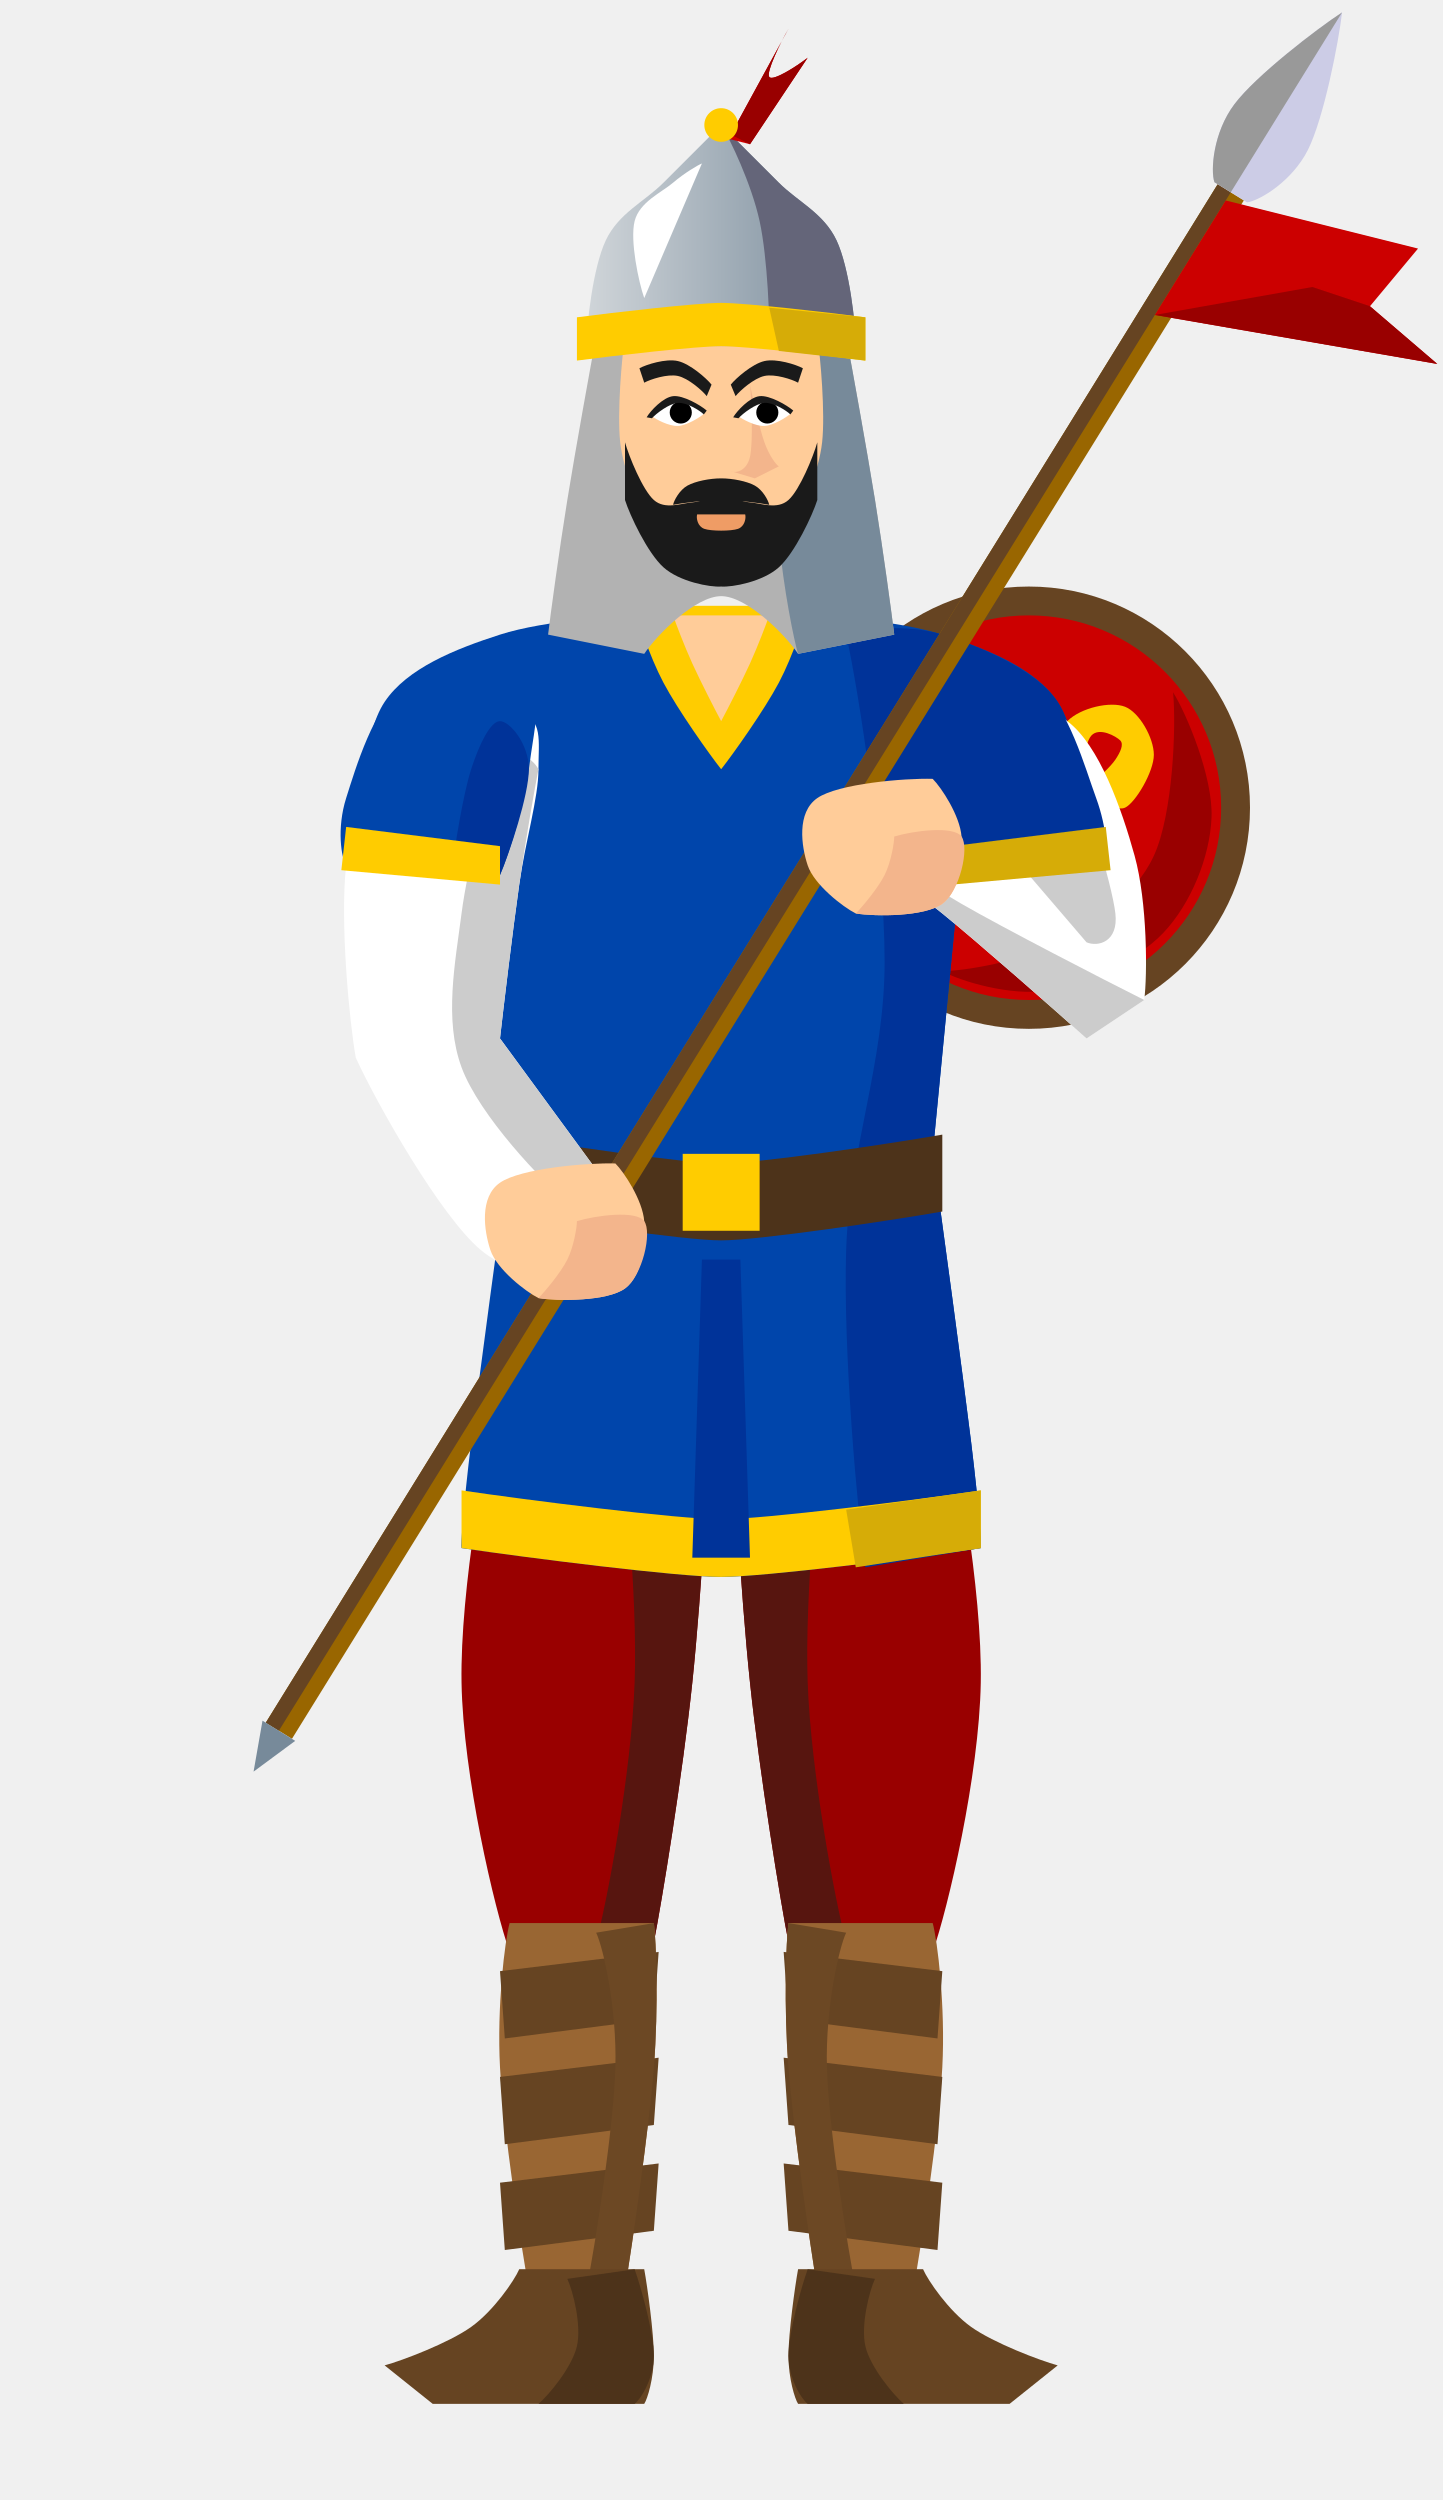
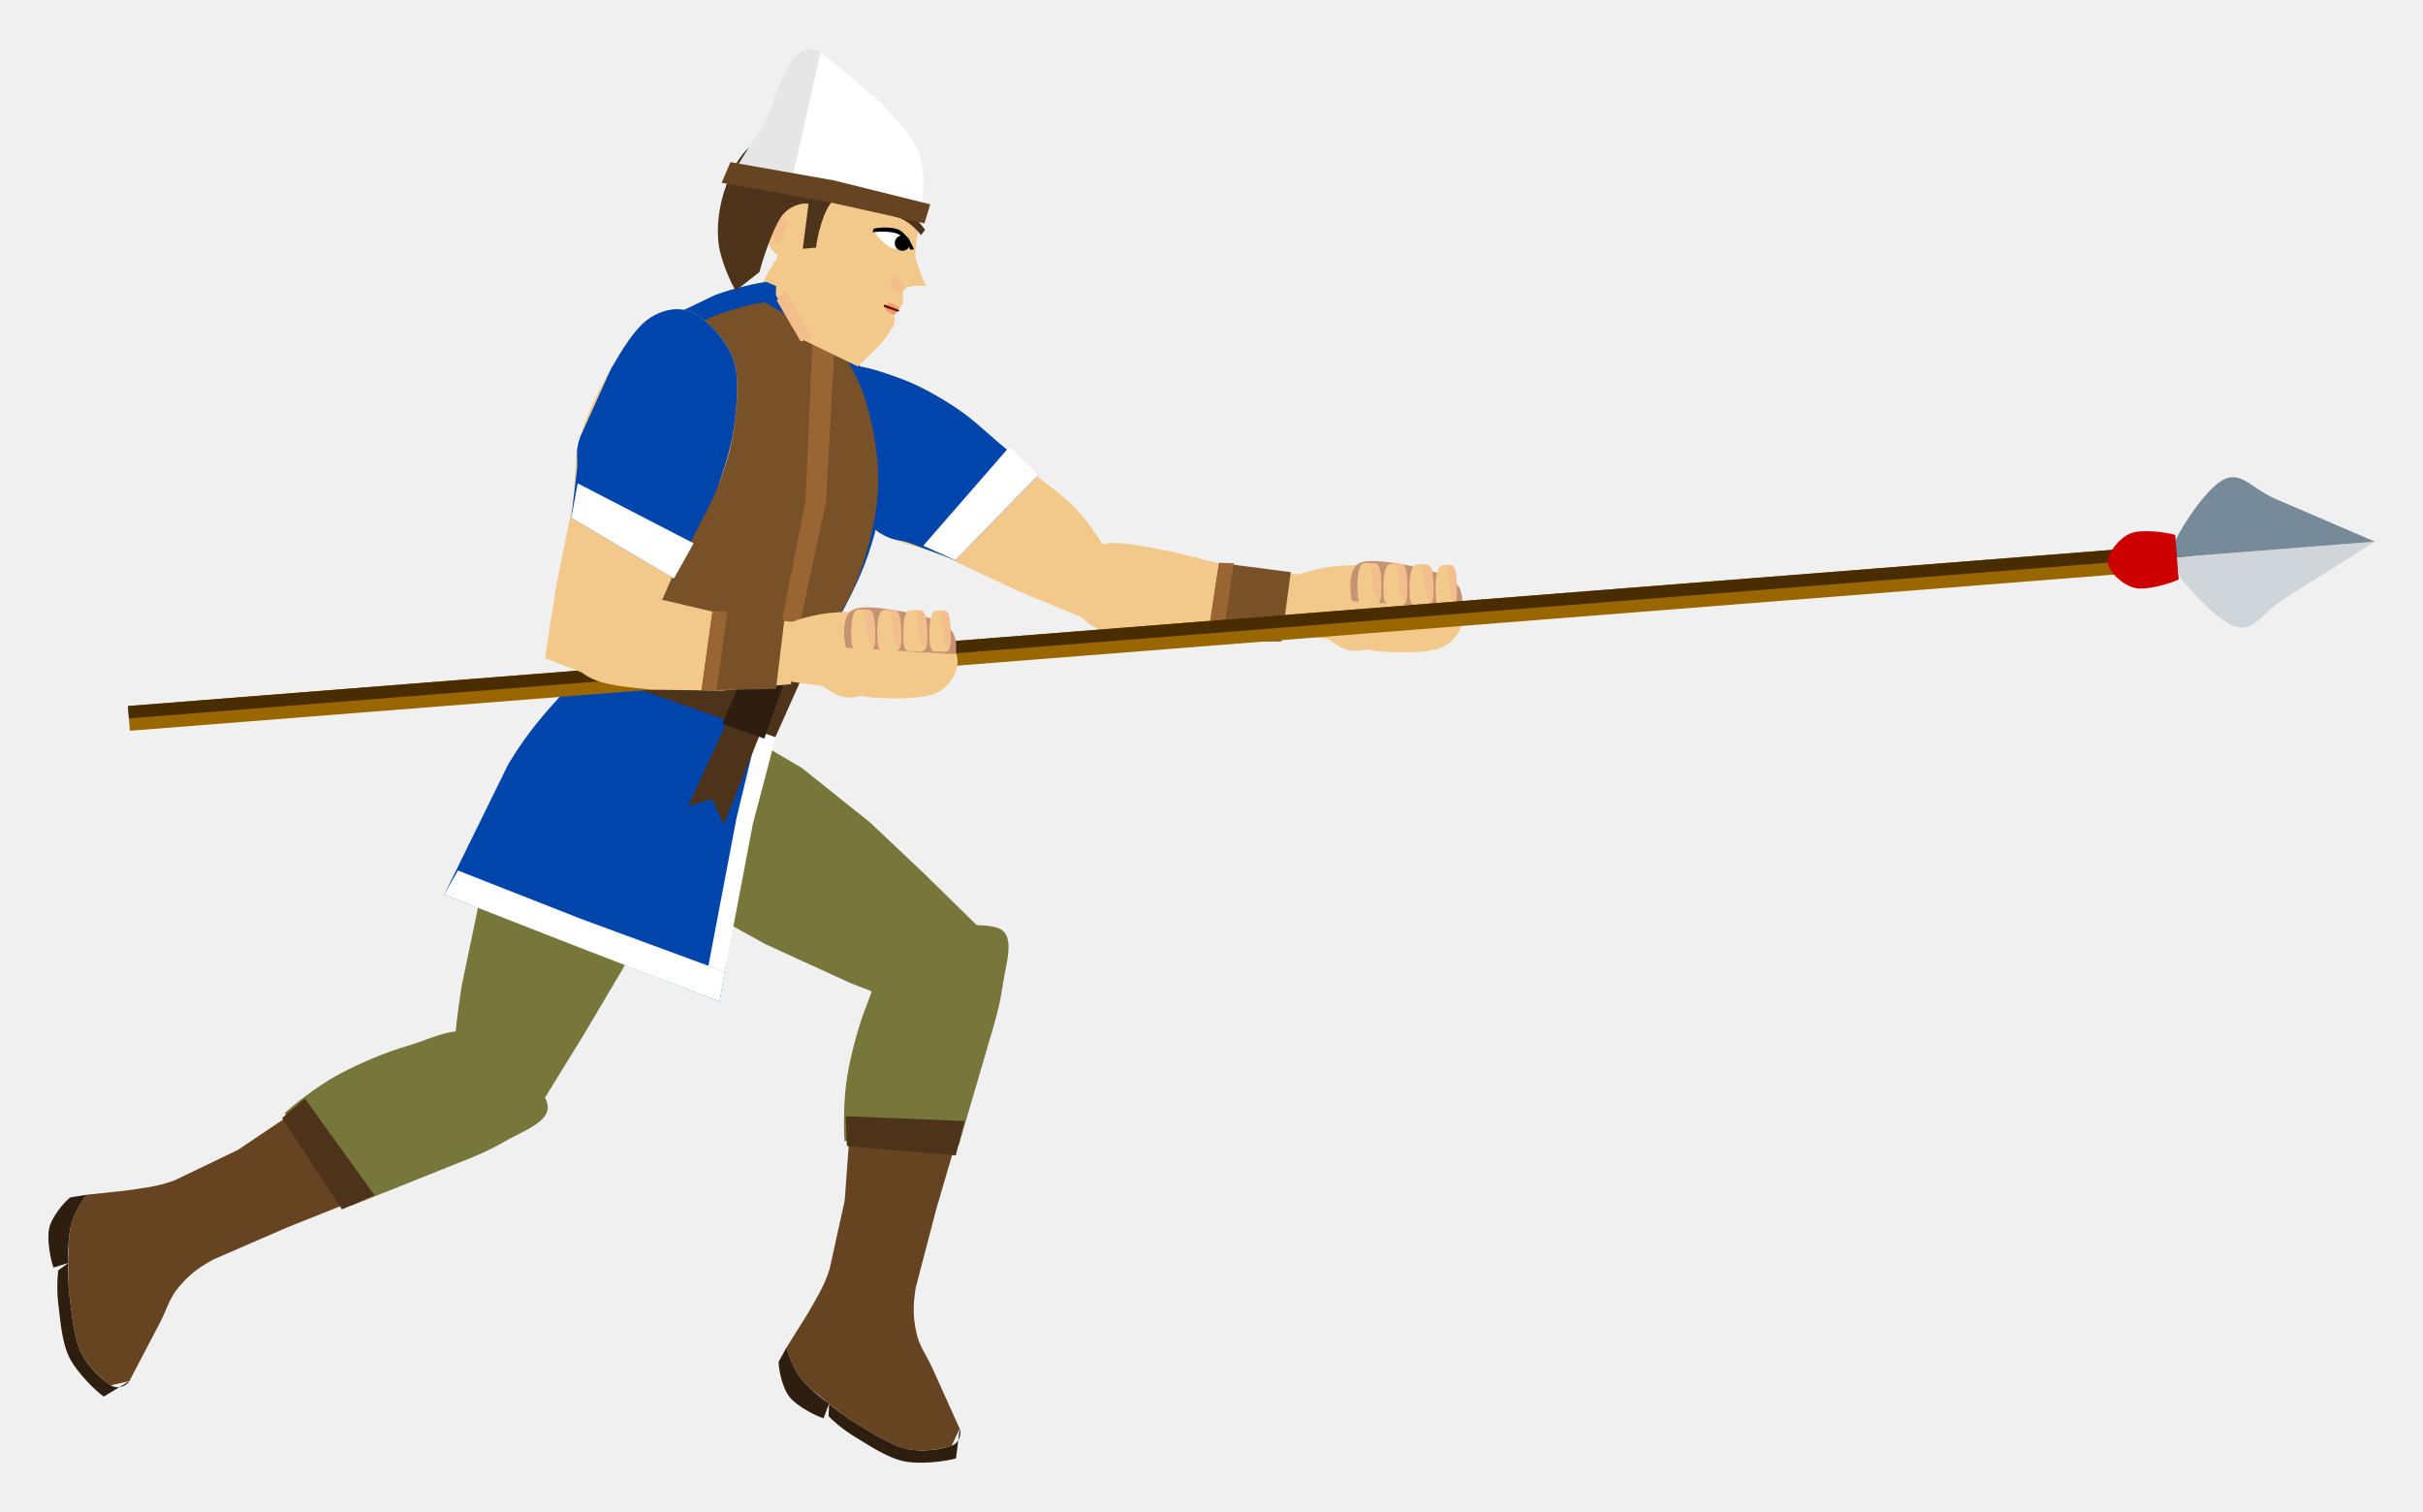
- <svg xmlns="http://www.w3.org/2000/svg" width="300" height="520" viewBox="0 0 300 520">
-   <defs>
-     <linearGradient id="s11" gradientUnits="userSpaceOnUse" x1="207" y1="0" x2="221" y2="0">
-       <stop offset="0" stop-color="#D0D5D9" />
-       <stop offset="1" stop-color="#778A9A" />
-     </linearGradient>
-     <linearGradient id="s12" gradientUnits="userSpaceOnUse" x1="122" y1="0" x2="178" y2="0">
-       <stop offset="0" stop-color="#D0D5D9" />
-       <stop offset="1" stop-color="#778A9A" />
-     </linearGradient>
-   </defs>
-   <g id="shield">
-     <path d="M168 168 C168 142.59 188.59 122 214 122 C239.41 122 260 142.59 260 168 C260 193.41 239.41 214 214 214 C188.59 214 168 193.41 168 168 Z" fill="#664422" />
-     <path d="M174 168 C174 145.91 191.91 128 214 128 C236.09 128 254 145.91 254 168 C254 190.09 236.09 208 214 208 C191.91 208 174 190.09 174 168 Z" fill="#CC0000" />
-     <path d="M244 144 C246.83 148.5 252.33 161.67 252 170 C251.67 178.33 247.67 188 242 194 C236.33 200 225.67 204.67 218 206 C210.33 207.33 199.5 204 196 202 C200.33 202 212.67 200 220 196 C227.33 192 236 186.67 240 178 C244 169.33 244.67 151 244 144 Z" fill="#990000" />
-     <path d="M211 164 C210.75 160.75 208.83 152.83 206 150 C203.17 147.17 197 145.83 194 147 C191 148.17 188 153.5 188 157 C188 160.5 191.83 167 194 168 C196.17 169 199.75 165.17 201 163 C199.83 162.08 197 159.5 196 158 C195 156.5 194.17 154.83 195 154 C195.83 153.17 199.33 151.17 201 153 C202.67 154.83 203.33 163.17 205 165 C206.67 166.83 209.83 165.25 211 164 Z" fill="#FFCC00" />
-     <path d="M223 165 C224.67 163.17 225.33 154.83 227 153 C228.67 151.17 232.17 153.17 233 154 C233.83 154.83 233 156.5 232 158 C231 159.5 228.17 162.08 227 163 C228.25 165.17 231.83 169 234 168 C236.17 167 240 160.5 240 157 C240 153.5 237 148.17 234 147 C231 145.83 224.83 147.17 222 150 C219.17 152.83 217.25 160.75 217 164 C218.17 165.25 221.33 166.83 223 165 Z" fill="#FFCC00" />
-     <path d="M207 170 C207 166.13 210.13 163 214 163 C217.87 163 221 166.13 221 170 C221 173.87 217.87 177 214 177 C210.13 177 207 173.87 207 170 Z" fill="url(#s11)" />
+ <svg xmlns="http://www.w3.org/2000/svg" width="625" height="390" viewBox="0 0 625 390">
+   <g id="ust-kol-arka" transform="matrix(-0.53435 0.84526 0.84526 0.53435 211.8534 110.512)">
+     <path d="M-2.56 -12.8 C-6.51 -12.37 -12.8 -8.96 -16 -5.12 C-19.2 -1.28 -20.59 4.91 -21.76 10.24 C-22.93 15.57 -23.36 20.48 -23.04 26.88 L-19.84 48.64 C-18.88 55.47 -18.99 61.87 -17.28 67.84 C-15.57 73.81 -11.31 81.92 -9.6 84.48 L5.12 83.84 L8.32 65.28 L10.88 44.8 C11.95 38.4 14.4 33.07 14.72 26.88 C15.04 20.69 13.97 13.44 12.8 7.68 C11.63 1.92 10.24 -4.27 7.68 -7.68 C5.12 -11.09 1.39 -13.23 -2.56 -12.8 Z" fill="#F3C98B" />
+     <path d="M-2.56 -12.8 C-6.51 -12.37 -12.8 -8.96 -16 -5.12 C-19.2 -1.28 -20.59 4.91 -21.76 10.24 C-22.93 15.57 -23.15 21.55 -23.04 26.88 C-22.93 32.21 -21.65 37.76 -21.12 42.24 L-19.84 53.76 L10.24 47.36 L12.8 35.2 C13.55 31.79 14.72 31.47 14.72 26.88 L12.8 7.68 C11.63 1.92 10.24 -4.27 7.68 -7.68 C5.12 -11.09 1.39 -13.23 -2.56 -12.8 Z" fill="#0045AB" />
+     <path d="M-21.76 43.52 L11.52 38.4 L10.24 47.36 L-19.84 53.76 L-21.76 43.52 Z" fill="#FFFFFF" />
  </g>
-   <g id="legs">
-     <path d="M104 290 L148 290 C147.67 300.5 146 331 144 350 C142 369 137.67 395.5 136 404 L106 406 C102.83 397 96.33 369.33 96 350 C95.67 330.67 101.17 300.33 104 290 Z" fill="#990000" />
-     <path d="M128 292 L148 290 C147.67 300.5 146 331 144 350 C142 369 137.67 395.5 136 404 L124 404 C126.33 395.33 131.33 368.67 132 350 C132.67 331.33 129.67 302 128 292 Z" fill="#57150F" />
-     <path d="M106 400 L136 400 C136.5 403.67 137 417.33 136 430 C135 442.67 131.5 467 130 476 L110 476 C108.33 467 104.67 442.67 104 430 C103.33 417.33 105 403.67 106 400 Z" fill="#996633" />
-     <path d="M104 410 L137 406 L136 420 L105 424 L104 410 Z" fill="#664422" />
-     <path d="M104 432 L137 428 L136 442 L105 446 L104 432 Z" fill="#664422" />
-     <path d="M104 454 L137 450 L136 464 L105 468 L104 454 Z" fill="#664422" />
-     <path d="M124 402 L136 400 C136.5 403.67 137 417.33 136 430 C135 442.67 131.5 467 130 476 L122 476 C123.83 466.83 127.67 442.33 128 430 C128.33 417.67 125.5 405.17 124 402 Z" fill="#6C4824" />
-     <path d="M108 472 L134 472 C134.67 475.67 136 485.33 136 490 C136 494.67 134.67 499 134 500 L90 500 L80 492 C83.67 491 93.33 487.33 98 484 C102.67 480.67 107 474.33 108 472 Z" fill="#664422" />
-     <path d="M118 474 L132 472 C133.33 475.67 136 485.33 136 490 C136 494.67 133.33 499 132 500 L112 500 C114.17 498.17 119 492.33 120 488 C121 483.67 119.17 476.5 118 474 Z" fill="#4D331A" />
-     <path d="M204 350 C203.67 369.33 197.17 397 194 406 L164 404 C162.33 395.5 158 369 156 350 C154 331 152.33 300.5 152 290 L196 290 C198.83 300.33 204.33 330.67 204 350 Z" fill="#990000" />
-     <path d="M168 350 C168.67 368.67 173.67 395.33 176 404 L164 404 C162.33 395.5 158 369 156 350 C154 331 152.33 300.5 152 290 L172 292 C170.33 302 167.33 331.33 168 350 Z" fill="#57150F" />
-     <path d="M196 430 C195.33 442.67 191.67 467 190 476 L170 476 C168.5 467 165 442.67 164 430 C163 417.33 163.5 403.67 164 400 L194 400 C195 403.67 196.67 417.33 196 430 Z" fill="#996633" />
-     <path d="M195 424 L164 420 L163 406 L196 410 L195 424 Z" fill="#664422" />
-     <path d="M195 446 L164 442 L163 428 L196 432 L195 446 Z" fill="#664422" />
-     <path d="M195 468 L164 464 L163 450 L196 454 L195 468 Z" fill="#664422" />
-     <path d="M172 430 C172.33 442.33 176.17 466.83 178 476 L170 476 C168.5 467 165 442.67 164 430 C163 417.33 163.5 403.67 164 400 L176 402 C174.5 405.17 171.67 417.67 172 430 Z" fill="#6C4824" />
-     <path d="M202 484 C206.67 487.33 216.33 491 220 492 L210 500 L166 500 C165.33 499 164 494.67 164 490 C164 485.33 165.33 475.67 166 472 L192 472 C193 474.33 197.33 480.67 202 484 Z" fill="#664422" />
-     <path d="M180 488 C181 492.33 185.83 498.17 188 500 L168 500 C166.67 499 164 494.67 164 490 C164 485.33 166.67 475.67 168 472 L182 474 C180.83 476.5 179 483.67 180 488 Z" fill="#4D331A" />
+   <g id="on-kol-arka" transform="matrix(-0.02618 0.99966 0.99966 0.02618 286.0934 152.112)">
+     <path d="M-1.28 -11.52 C-4.8 -11.31 -10.03 -7.15 -11.52 -2.56 C-13.01 2.03 -11.09 10.03 -10.24 16 L-6.4 33.28 L-5.12 49.92 L10.88 48.64 L12.8 30.72 L12.8 12.8 C12.27 7.04 11.95 0.21 9.6 -3.84 C7.25 -7.89 2.24 -11.73 -1.28 -11.52 Z" fill="#F3C98B" />
+     <path d="M-5.12 48.64 C-5.76 49.92 -7.25 54.61 -7.68 58.88 C-8.11 63.15 -8.32 69.55 -7.68 74.24 C-7.04 78.93 -5.97 84.16 -3.84 87.04 C-1.71 89.92 2.35 91.73 5.12 91.52 C7.89 91.31 11.31 89.28 12.8 85.76 C14.29 82.24 14.29 74.88 14.08 70.4 C13.87 65.92 12.16 62.51 11.52 58.88 L10.24 48.64 L-5.12 48.64 Z" fill="#F3C98B" />
+     <path d="M-8.32 64 C-6.72 61.65 -1.12 61.97 1.28 62.72 L2.56 90.88 C1.12 91.41 -2.67 91.31 -4.48 88.96 C-6.29 86.61 -7.68 80.96 -8.32 76.8 C-8.96 72.64 -9.92 66.35 -8.32 64 Z" fill="#C69271" />
+     <path d="M-8 64.77 C-7.2 64.26 -5.39 64.04 -3.84 64 C-2.29 63.96 0.32 64.01 1.28 64.51 C2.24 65.02 1.92 66.15 1.92 67.04 C1.92 67.93 2.24 69.32 1.28 69.82 C0.32 70.33 -2.29 70.17 -3.84 70.08 C-5.39 69.99 -7.2 69.82 -8 69.31 C-8.8 68.81 -8.64 67.8 -8.64 67.04 C-8.64 66.28 -8.8 65.27 -8 64.77 Z" fill="#F3C98B" />
+     <path d="M-8 67.34 C-8.21 67.08 -8.64 66.71 -8.64 67.04 C-8.64 67.37 -8.8 68.81 -8 69.31 C-7.2 69.82 -5.39 69.99 -3.84 70.08 C-2.29 70.17 0.85 70.13 1.28 69.82 C1.71 69.52 -0.21 68.63 -1.28 68.26 L-8 67.34 Z" fill="#F2BE8C" />
+     <path d="M-8 71.49 C-7.2 70.98 -5.39 70.76 -3.84 70.72 C-2.29 70.68 0.32 70.73 1.28 71.23 C2.24 71.74 1.92 72.87 1.92 73.76 C1.92 74.65 2.24 76.04 1.28 76.54 C0.32 77.05 -2.29 76.89 -3.84 76.8 C-5.39 76.71 -7.2 76.54 -8 76.03 C-8.8 75.53 -8.64 74.52 -8.64 73.76 C-8.64 73 -8.8 71.99 -8 71.49 Z" fill="#F3C98B" />
+     <path d="M-8 74.06 C-8.21 73.8 -8.64 73.43 -8.64 73.76 C-8.64 74.09 -8.8 75.53 -8 76.03 C-7.2 76.54 -5.39 76.71 -3.84 76.8 C-2.29 76.89 0.85 76.85 1.28 76.54 C1.71 76.24 -0.21 75.35 -1.28 74.98 L-8 74.06 Z" fill="#F2BE8C" />
+     <path d="M-8 78.21 C-7.2 77.7 -5.39 77.48 -3.84 77.44 C-2.29 77.4 0.32 77.45 1.28 77.95 C2.24 78.46 1.92 79.59 1.92 80.48 C1.92 81.37 2.24 82.76 1.28 83.26 C0.32 83.77 -2.29 83.61 -3.84 83.52 C-5.39 83.43 -7.2 83.26 -8 82.75 C-8.8 82.25 -8.64 81.24 -8.64 80.48 C-8.64 79.72 -8.8 78.71 -8 78.21 Z" fill="#F3C98B" />
+     <path d="M-8 80.78 C-8.21 80.52 -8.64 80.15 -8.64 80.48 C-8.64 80.81 -8.8 82.25 -8 82.75 C-7.2 83.26 -5.39 83.43 -3.84 83.52 C-2.29 83.61 0.85 83.57 1.28 83.26 C1.71 82.96 -0.21 82.07 -1.28 81.7 L-8 80.78 Z" fill="#F2BE8C" />
+     <path d="M-8 84.93 C-7.2 84.47 -5.39 84.2 -3.84 84.16 C-2.29 84.12 0.32 84.22 1.28 84.67 C2.24 85.13 1.92 86.1 1.92 86.88 C1.92 87.66 2.24 88.89 1.28 89.34 C0.32 89.8 -2.29 89.69 -3.84 89.6 C-5.39 89.51 -7.2 89.29 -8 88.83 C-8.8 88.38 -8.64 87.53 -8.64 86.88 C-8.64 86.23 -8.8 85.38 -8 84.93 Z" fill="#F3C98B" />
+     <path d="M-8 87.15 C-8.21 86.92 -8.64 86.6 -8.64 86.88 C-8.64 87.16 -8.8 88.38 -8 88.83 C-7.2 89.29 -5.39 89.51 -3.84 89.6 C-2.29 89.69 0.85 89.62 1.28 89.34 C1.71 89.07 -0.21 88.29 -1.28 87.97 L-8 87.15 Z" fill="#F2BE8C" />
+     <path d="M9.6 55.04 C10.93 56.21 13.76 59.95 14.08 62.72 C14.4 65.49 12.8 70.61 11.52 71.68 C10.24 72.75 7.47 70.51 6.4 69.12 C6.35 67.73 6.51 63.79 7.04 61.44 C7.57 59.09 9.01 56 9.6 55.04 Z" fill="#F3C98B" />
+     <path d="M-7.68 28.16 L12.8 25.6 L12.16 44.8 L-5.76 46.72 L-7.68 28.16 Z" fill="#795128" />
+     <path d="M-7.68 28.16 L12.8 25.6 L12.8 29.44 L-7.68 32 L-7.68 28.16 Z" fill="#996633" />
  </g>
-   <g id="torso">
-     <path d="M136 128 C130 127.83 113.33 129 104 132 C94.67 135 84.67 139 80 146 C75.33 153 75 168.17 76 174 L100 178 L106 240 C104.17 253.17 99.67 286.33 98 300 C96.33 313.67 95.83 321.5 96 322 C109.5 324 141 328 150 328 C159 328 190.5 324 204 322 C204.17 321.5 203.67 313.67 202 300 C200.33 286.33 195.83 253.17 194 240 L200 178 L224 174 C225 168.17 224.67 153 220 146 C215.33 139 205.33 135 196 132 C186.67 129 170 127.83 164 128 L136 128 Z" fill="#0045AB" />
-     <path d="M176 132 C179 130.83 188.67 129.67 196 132 C203.33 134.33 215.33 139 220 146 C224.67 153 225 168.17 224 174 L200 178 L194 240 C195.83 253.17 200.33 286.33 202 300 C203.67 313.67 204.17 321.5 204 322 L180 326 C178.33 314.5 175.33 281 176 260 C176.67 239 184 221.33 184 200 C184 178.67 178.67 144 176 132 Z" fill="#003399" />
-     <path d="M96 310 C109.5 312 141 316 150 316 C159 316 190.5 312 204 310 L204 322 C190.5 324 159 328 150 328 C141 328 109.5 324 96 322 L96 310 Z" fill="#FFCC00" />
-     <path d="M176 314 L204 310 L204 322 L178 326 L176 314 Z" fill="#D6AC07" />
-     <path d="M146 262 L154 262 L156 324 L144 324 L146 262 Z" fill="#003399" />
-     <path d="M132 126 L168 126 C167.5 128.5 165 136.33 162 142 C159 147.67 152.5 156.83 150 160 C147.5 156.83 141 147.67 138 142 C135 136.33 132.5 128.5 132 126 Z" fill="#FFCC00" />
-     <path d="M140 128 L160 128 C159.5 129.5 157.67 134.33 156 138 C154.33 141.67 151.17 147.83 150 150 C148.83 147.83 145.67 141.67 144 138 C142.33 134.33 140.5 129.5 140 128 Z" fill="#FFCC99" />
-     <path d="M104 236 C115.5 238 142.33 242 150 242 C157.67 242 184.5 238 196 236 L196 252 C184.5 254 157.67 258 150 258 C142.33 258 115.5 254 104 252 L104 236 Z" fill="#4D331A" />
-     <path d="M142 240 L158 240 L158 256 L142 256 L142 240 Z" fill="#FFCC00" />
+   <g id="uyluk-arka" transform="matrix(-0.5314 0.84712 0.84712 0.5314 171.5334 200.112)">
+     <path d="M-6.4 -17.28 C-11.41 -16.43 -15.04 -11.63 -17.28 -7.68 C-19.52 -3.73 -19.31 0.32 -19.84 6.4 L-20.48 28.8 L-17.92 51.2 L-14.08 70.4 L-9.6 90.88 C-7.89 95.68 -4.91 98.83 -3.84 99.2 L7.68 99.2 C9.01 98.51 12.69 94.61 14.72 89.6 C16.75 84.59 18.45 76.59 19.84 69.12 L23.04 44.8 L24.32 20.48 C24.11 13.23 23.68 6.83 21.76 1.28 C19.84 -4.27 17.49 -9.71 12.8 -12.8 C8.11 -15.89 -1.39 -18.13 -6.4 -17.28 Z" fill="#77773C" />
  </g>
-   <g id="arms">
-     <path d="M196 148 C199.67 146.33 215.33 145 222 150 C228.67 155 233.33 168.33 236 178 C238.67 187.67 238.67 202.83 238 208 L226 216 C219.5 210.17 203 195.67 196 190 C189 184.33 184.5 181.83 184 182 C183.5 177.33 185 168 190 168 C195 168 208.5 177.33 214 182 C214.5 179.17 214.33 171.67 212 168 C209.67 164.33 202.67 163.33 200 160 C197.33 156.67 192.33 149.67 196 148 Z" fill="#FFFFFF" />
-     <path d="M226 216 C219.5 210.17 203 195.67 196 190 C189 184.33 184.5 181.83 184 182 L186 178 C186.33 178.83 191.33 183 200 188 C208.67 193 229.67 203.83 238 208 L226 216 Z" fill="#CCCCCC" />
-     <path d="M214 182 C212.67 179.17 210.67 171.67 212 168 C213.33 164.33 218.67 156.33 222 160 C225.33 163.67 231.33 184 232 190 C232.67 196 228.33 197 226 196 L214 182 Z" fill="#CCCCCC" />
-     <path d="M108 148 C103 146.33 88 144.67 82 150 C76 155.33 73.33 168.33 72 180 C70.67 191.67 72.67 212.5 74 220 C78.5 229.83 91.67 253 100 260 C108.33 267 120.17 264.83 124 262 L126 246 L104 216 C104.67 210 106.67 193.33 108 184 C109.33 174.67 112 166 112 160 C112 154 113 149.67 108 148 Z" fill="#FFFFFF" />
-     <path d="M104 216 C104.67 210 106.67 193.33 108 184 C109.33 174.67 111.33 163.33 112 160 C110.67 157.5 106.67 155 104 160 C101.33 165 97.33 179.67 96 190 C94.67 200.33 92.33 212 96 222 C99.67 232 113 246 118 250 C123 254 125.83 249.33 126 246 L104 216 Z" fill="#CCCCCC" />
-     <path d="M110 134 C105.67 131 90.33 136.67 84 142 C77.67 147.33 74 159.67 72 166 C70 172.33 71 178.5 72 180 L104 182 C105.5 178.67 109 168 110 160 C111 152 114.33 137 110 134 Z" fill="#0045AB" />
-     <path d="M104 150 C106 150 110 154.67 110 160 C110 165.33 106 177.33 104 182 L94 181 C94.5 176.58 96.33 165.17 98 160 C99.67 154.83 102 150 104 150 Z" fill="#003399" />
-     <path d="M72 172 L104 176 L104 184 L71 181 L72 172 Z" fill="#FFCC00" />
-     <path d="M190 134 C194.33 131 209.67 136.67 216 142 C222.33 147.33 225.67 159.67 228 166 C230.33 172.33 230.5 178.5 230 180 L198 182 C196 178.67 191.33 168 190 160 C188.67 152 185.67 137 190 134 Z" fill="#003399" />
-     <path d="M198 176 L230 172 L231 181 L198 184 L198 176 Z" fill="#D6AC07" />
+   <g id="baldir-arka" transform="matrix(-0.99919 -0.04013 -0.04013 0.99919 247.6934 253.232)">
+     <path d="M-9.6 -14.08 C-13.97 -12.16 -11.41 -4.69 -10.88 1.28 C-10.35 7.25 -8 14.93 -6.4 21.76 L-1.28 42.24 L28.16 42.24 C28.53 39.68 28.91 31.57 28.16 25.6 C27.41 19.63 25.81 12.37 23.68 6.4 C21.55 0.43 20.91 -6.83 15.36 -10.24 C9.81 -13.65 -5.23 -16 -9.6 -14.08 Z" fill="#77773C" />
+     <path d="M-1.28 38.4 L3.84 58.88 L8.32 79.36 C8.96 84.69 8.53 87.47 7.68 90.88 C6.83 94.29 4.69 96.85 3.2 99.84 L-1.28 108.8 L-4.48 115.2 L-2.56 119.68 C-0.75 120.48 4.91 121.71 8.96 120.96 C13.01 120.21 18.35 117.01 21.76 115.2 C25.17 113.39 26.88 112 29.44 110.08 C32 108.16 35.2 106.03 37.12 103.68 C39.04 101.33 40.64 97.39 40.96 96 L35.84 87.04 C34.13 83.63 32.11 80.43 30.72 75.52 L27.52 57.6 L26.88 38.4 L-1.28 38.4 Z" fill="#664422" />
+     <path d="M-4.48 115.2 C-4.96 116.21 -4.8 118.72 -2.56 119.68 C-0.32 120.64 4.91 121.71 8.96 120.96 C13.01 120.21 18.35 117.01 21.76 115.2 C25.17 113.39 28.59 110.88 29.44 110.08 L29.44 113.28 C28.75 114.08 25.71 116.59 22.4 118.4 C19.09 120.21 13.97 123.41 9.6 124.16 C5.23 124.91 -1.55 123.68 -3.84 122.88 L-4.48 115.2 Z" fill="#2D1E0F" />
+     <path d="M29.44 110.08 C31.04 109.12 35.2 106.03 37.12 103.68 C39.04 101.33 40.64 97.39 40.96 96 L42.88 99.84 C42.83 101.65 41.71 106.45 39.68 108.8 C37.65 111.15 32.69 113.39 30.72 113.92 L29.44 110.08 Z" fill="#2D1E0F" />
+     <path d="M-2.56 35.84 L28.16 35.84 L27.52 43.52 L-0.64 44.8 L-2.56 35.84 Z" fill="#4D331A" />
  </g>
-   <g id="spear">
-     <path d="M60.72 361.68 L258.72 41.68 L253.28 38.32 L55.28 358.32 L60.72 361.68 Z" fill="#996600" />
-     <path d="M58 360 L256 40 L253.28 38.32 L55.28 358.32 L58 360 Z" fill="#664422" />
-     <path d="M259.4 42.1 C261.98 41.74 268.78 37.72 272.07 31.13 C275.36 24.54 278.44 8.81 279.15 2.58 C273.9 6 261.19 15.77 256.77 21.66 C252.34 27.54 251.77 35.43 252.6 37.9 L259.4 42.1 Z" fill="#CCCCE6" />
-     <path d="M256 40 L279.15 2.58 C273.9 6 261.19 15.77 256.77 21.66 C252.34 27.54 251.77 35.43 252.6 37.9 L256 40 Z" fill="#999999" />
-     <path d="M254.95 41.7 L294.95 51.7 L284.95 63.7 L298.95 75.7 L240.21 65.51 L254.95 41.7 Z" fill="#CC0000" />
-     <path d="M272.95 59.7 L284.95 63.7 L298.95 75.7 L240.21 65.51 L272.95 59.7 Z" fill="#990000" />
-     <path d="M61.4 362.1 L54.6 357.9 L52.74 368.5 L61.4 362.1 Z" fill="#778A9A" />
+   <g id="uyluk-on" transform="matrix(-0.9438 -0.33051 -0.33051 0.9438 160.6534 195.632)">
+     <path d="M-6.4 -17.28 C-11.41 -16.43 -15.04 -11.63 -17.28 -7.68 C-19.52 -3.73 -19.31 0.32 -19.84 6.4 L-20.48 28.8 L-17.92 51.2 L-14.08 70.4 L-9.6 90.88 C-7.89 95.68 -4.91 98.83 -3.84 99.2 L7.68 99.2 C9.01 98.51 12.69 94.61 14.72 89.6 C16.75 84.59 18.45 76.59 19.84 69.12 L23.04 44.8 L24.32 20.48 C24.11 13.23 23.68 6.83 21.76 1.28 C19.84 -4.27 17.49 -9.71 12.8 -12.8 C8.11 -15.89 -1.39 -18.13 -6.4 -17.28 Z" fill="#77773C" />
  </g>
-   <g id="hands">
-     <path d="M104 246 C108.33 243 122.17 241.83 128 242 C129.83 243.83 133.67 249.67 134 254 C134.33 258.33 133.67 265.33 130 268 C126.33 270.67 116.17 270.67 112 270 C109.33 268.67 103.33 264 102 260 C100.67 256 99.67 249 104 246 Z" fill="#FFCC99" />
-     <path d="M120 254 C123.83 252.83 132.33 251.67 134 254 C135.67 256.33 133.67 265.33 130 268 C126.33 270.67 116.17 270.67 112 270 C113.33 268.67 116.67 264.67 118 262 C119.33 259.33 120 255.33 120 254 Z" fill="#F3B58C" />
-     <path d="M170 166 C174.33 163 188.17 161.83 194 162 C195.83 163.83 199.67 169.67 200 174 C200.33 178.33 199.67 185.33 196 188 C192.33 190.67 182.17 190.67 178 190 C175.33 188.67 169.33 184 168 180 C166.67 176 165.67 169 170 166 Z" fill="#FFCC99" />
-     <path d="M186 174 C189.83 172.83 198.33 171.67 200 174 C201.67 176.33 199.67 185.33 196 188 C192.33 190.67 182.17 190.67 178 190 C179.33 188.67 182.67 184.67 184 182 C185.33 179.33 186 175.33 186 174 Z" fill="#F3B58C" />
+   <g id="baldir-on" transform="matrix(-0.58496 -0.81106 -0.81106 0.58496 124.1734 285.232)">
+     <path d="M-9.6 -14.08 C-13.97 -12.16 -11.41 -4.69 -10.88 1.28 C-10.35 7.25 -8 14.93 -6.4 21.76 L-1.28 42.24 L28.16 42.24 C28.53 39.68 28.91 31.57 28.16 25.6 C27.41 19.63 25.81 12.37 23.68 6.4 C21.55 0.43 20.91 -6.83 15.36 -10.24 C9.81 -13.65 -5.23 -16 -9.6 -14.08 Z" fill="#77773C" />
+     <path d="M-1.28 38.4 L3.84 58.88 L8.32 79.36 C8.96 84.69 8.53 87.47 7.68 90.88 C6.83 94.29 4.69 96.85 3.2 99.84 L-1.28 108.8 L-4.48 115.2 L-2.56 119.68 C-0.75 120.48 4.91 121.71 8.96 120.96 C13.01 120.21 18.35 117.01 21.76 115.2 C25.17 113.39 26.88 112 29.44 110.08 C32 108.16 35.2 106.03 37.12 103.68 C39.04 101.33 40.64 97.39 40.96 96 L35.84 87.04 C34.13 83.63 32.11 80.43 30.72 75.52 L27.52 57.6 L26.88 38.4 L-1.28 38.4 Z" fill="#664422" />
+     <path d="M-4.48 115.2 C-4.96 116.21 -4.8 118.72 -2.56 119.68 C-0.32 120.64 4.91 121.71 8.96 120.96 C13.01 120.21 18.35 117.01 21.76 115.2 C25.17 113.39 28.59 110.88 29.44 110.08 L29.44 113.28 C28.75 114.08 25.71 116.59 22.4 118.4 C19.09 120.21 13.97 123.41 9.6 124.16 C5.23 124.91 -1.55 123.68 -3.84 122.88 L-4.48 115.2 Z" fill="#2D1E0F" />
+     <path d="M29.44 110.08 C31.04 109.12 35.2 106.03 37.12 103.68 C39.04 101.33 40.64 97.39 40.96 96 L42.88 99.84 C42.83 101.65 41.71 106.45 39.68 108.8 C37.65 111.15 32.69 113.39 30.72 113.92 L29.44 110.08 Z" fill="#2D1E0F" />
+     <path d="M-2.56 35.84 L28.16 35.84 L27.52 43.52 L-0.64 44.8 L-2.56 35.84 Z" fill="#4D331A" />
  </g>
-   <g id="head">
-     <path d="M124 70 L176 70 C177.17 76.17 180.33 93.67 182 104 C183.67 114.33 185.5 127.83 186 132 L166 136 C163.33 132 155.33 124 150 124 C144.67 124 136.67 132 134 136 L114 132 C114.5 127.83 116.33 114.33 118 104 C119.67 93.67 122.83 76.17 124 70 Z" fill="#B2B2B2" />
-     <path d="M160 72 L176 70 C177.17 76.17 180.33 93.67 182 104 C183.67 114.33 185.5 127.83 186 132 L166 136 C165.17 133.33 163 122.67 162 112 C161 101.33 160.17 80 160 72 Z" fill="#778A9A" />
-     <path d="M130 70 C129.33 74.33 128.33 86 129 92 C129.67 98 132.67 104.33 134 106 L142 116 L158 116 L166 106 C167.33 104.33 170.33 98 171 92 C171.67 86 170.67 74.33 170 70 L130 70 Z" fill="#FFCC99" />
-     <path d="M156 80 C156.5 82.58 158 89.17 159 92 C160 94.83 161.5 96.75 162 97 L157 99.5 L152 98 C153 98.5 155.33 98 156 95 C156.67 92 156.33 83.5 156 80 Z" fill="#F3B58C" />
-     <path d="M135.5 86.5 C136.42 85.44 139.17 83.28 141 83.2 C142.83 83.12 145.58 85.02 146.5 86 C145.58 86.82 142.83 88.52 141 88.6 C139.17 88.68 136.42 87.24 135.5 86.5 Z" fill="#FFFFFF" />
-     <path d="M139.3 85.8 C139.3 84.53 140.33 83.5 141.6 83.5 C142.87 83.5 143.9 84.53 143.9 85.8 C143.9 87.07 142.87 88.1 141.6 88.1 C140.33 88.1 139.3 87.07 139.3 85.8 Z" fill="#000000" />
-     <path d="M134.5 86.8 C135.29 85.45 137.92 82.63 140 82.4 C142.08 82.17 145.71 84.28 147 85.4 L146.4 86.2 C145.5 85.33 142.8 83.67 141 83.8 C139.2 83.93 136.5 86 135.6 87 L134.5 86.8 Z" fill="#1A1A1A" />
-     <path d="M153.5 86.5 C154.42 85.44 157.17 83.28 159 83.2 C160.83 83.12 163.58 85.02 164.5 86 C163.58 86.82 160.83 88.52 159 88.6 C157.17 88.68 154.42 87.24 153.5 86.5 Z" fill="#FFFFFF" />
-     <path d="M157.3 85.8 C157.3 84.53 158.33 83.5 159.6 83.5 C160.87 83.5 161.9 84.53 161.9 85.8 C161.9 87.07 160.87 88.1 159.6 88.1 C158.33 88.1 157.3 87.07 157.3 85.8 Z" fill="#000000" />
-     <path d="M152.5 86.8 C153.29 85.45 155.92 82.63 158 82.4 C160.08 82.17 163.71 84.28 165 85.4 L164.4 86.2 C163.5 85.33 160.8 83.67 159 83.8 C157.2 83.93 154.5 86 153.6 87 L152.5 86.8 Z" fill="#1A1A1A" />
-     <path d="M133 76.6 C134.42 75.82 138.5 74.53 141 75.1 C143.5 75.67 146.92 78.65 148 80 L147 82.4 C146.08 81.23 143.17 78.67 141 78.2 C138.83 77.73 135.25 78.9 134 79.6 L133 76.6 Z" fill="#1A1A1A" />
-     <path d="M167 76.6 C165.58 75.82 161.5 74.53 159 75.1 C156.5 75.67 153.08 78.65 152 80 L153 82.4 C153.92 81.23 156.83 78.67 159 78.2 C161.17 77.73 164.75 78.9 166 79.6 L167 76.6 Z" fill="#1A1A1A" />
-     <path d="M145 106 L155 106 C155.21 106.88 154.92 108.92 153.5 109.5 C152.08 110.08 147.92 110.08 146.5 109.5 C145.08 108.92 144.79 106.88 145 106 Z" fill="#EF9C65" />
-     <path d="M130 92 C130.83 94.96 133.67 101.92 136 104 C138.33 106.08 141.67 104.67 144 104.5 C146.33 104.33 148 103 150 103 C152 103 153.67 104.33 156 104.5 C158.33 104.67 161.67 106.08 164 104 C166.33 101.92 169.17 94.96 170 92 L170 104 C169 107.17 165.33 115 162 118 C158.67 121 152.33 122.17 150 122 C147.67 122.17 141.33 121 138 118 C134.67 115 131 107.17 130 104 L130 92 Z" fill="#1A1A1A" />
-     <path d="M143 101 C144.67 100.08 147.67 99.5 150 99.5 C152.33 99.5 155.33 100.08 157 101 C158.67 101.92 159.83 104.12 160 105 C158.33 104.67 153.33 104 150 104 C146.67 104 141.67 104.67 140 105 C140.17 104.12 141.33 101.92 143 101 Z" fill="#1A1A1A" />
-     <path d="M145 107 L155 107 C155.21 107.75 154.92 109.5 153.5 110 C152.08 110.5 147.92 110.5 146.5 110 C145.08 109.5 144.79 107.75 145 107 Z" fill="#EF9C65" />
-     <path d="M122 72 C122 67.5 123.33 55.67 126 50 C128.67 44.33 134 42 138 38 C142 34 148 28 150 26 C152 28 158 34 162 38 C166 42 171.33 44.33 174 50 C176.67 55.67 178 67.5 178 72 L122 72 Z" fill="url(#s12)" />
-     <path d="M150 26 C152 28 158 34 162 38 C166 42 171.33 44.33 174 50 C176.67 55.67 178 67.5 178 72 L160 72 C160.17 67.17 159.67 53.67 158 46 C156.33 38.33 151.83 28.83 150 26 Z" fill="#646579" />
-     <path d="M132 46 C133 42 137.67 40 140 38 C142.33 36 145.17 34.33 146 34 C145 36.33 142 43.33 140 48 C138 52.67 135 59.67 134 62 C132.83 58.67 131 50 132 46 Z" fill="#FFFFFF" />
-     <path d="M120 66 C127.5 65 145 63 150 63 C155 63 172.5 65 180 66 L180 75 C172.5 74 155 72 150 72 C145 72 127.5 74 120 75 L120 66 Z" fill="#FFCC00" />
-     <path d="M160 64 L180 66 L180 75 L162 73 L160 64 Z" fill="#D6AC07" />
-     <path d="M148 28 L152 28 L164 6 C162.33 8.83 159.33 15 160 16 C160.67 17 165.67 13.83 168 12 L156 30 L148 28 Z" fill="#CC0000" />
-     <path d="M152 28 L164 6 C162.33 8.83 159.33 15 160 16 C160.67 17 165.67 13.83 168 12 L156 30 L152 28 Z" fill="#990000" />
-     <path d="M146.5 26 C146.5 24.07 148.07 22.5 150 22.5 C151.93 22.5 153.5 24.07 153.5 26 C153.5 27.93 151.93 29.5 150 29.5 C148.07 29.5 146.5 27.93 146.5 26 Z" fill="#FFCC00" />
+   <g id="govde" transform="matrix(-0.9438 -0.33051 -0.33051 0.9438 166.4134 189.232)">
+     <path d="M-10.24 -128 L7.68 -129.28 C9.28 -125.01 11.31 -114.77 8.96 -111.36 C6.61 -107.95 -3.2 -106.03 -6.4 -108.8 C-9.6 -111.57 -10.56 -122.99 -10.24 -128 Z" fill="#F3C98B" />
+     <path d="M-7.68 -119.04 L8.96 -120.32 C10.77 -119.47 16.43 -116.05 20.48 -112.64 L33.28 -99.84 L29.44 -83.2 L23.04 -65.28 L16 -39.68 C14.51 -32.21 12.91 -26.45 14.08 -20.48 C15.25 -14.51 20.27 -10.45 23.04 -3.84 C25.81 2.77 28.69 9.17 30.72 19.2 L35.2 56.32 L-40.96 58.88 L-35.2 25.6 L-32 2.56 C-31.36 -4.91 -30.61 -12.16 -31.36 -19.2 C-32.11 -26.24 -35.2 -32.43 -36.48 -39.68 C-37.76 -46.93 -39.15 -55.47 -39.04 -62.72 C-38.93 -69.97 -38.29 -76.37 -35.84 -83.2 C-33.39 -90.03 -27.95 -98.56 -24.32 -103.68 C-20.69 -108.8 -16.85 -111.36 -14.08 -113.92 L-7.68 -119.04 Z" fill="#0045AB" />
+     <path d="M-40.96 58.88 L-39.68 51.2 L0 50.56 L33.92 49.28 L35.2 56.32 L0 57.6 L-40.96 58.88 Z" fill="#FFFFFF" />
+     <path d="M-7.68 -119.04 L-2.56 -117.76 L-15.36 -76.8 L-24.32 -38.4 C-26.13 -28.8 -25.39 -27.73 -26.24 -19.2 L-29.44 12.8 L-35.2 51.2 L-39.68 51.2 L-33.92 12.8 L-31.36 -19.2 C-30.61 -27.95 -31.25 -29.87 -29.44 -39.68 L-20.48 -78.08 L-7.68 -119.04 Z" fill="#FFFFFF" />
+     <path d="M-33.28 -25.6 L15.36 -23.04 L19.2 -10.24 L-32 -10.24 L-33.28 -25.6 Z" fill="#4D331A" />
+     <path d="M-28.16 -12.8 L-19.2 -12.8 L-16.64 14.08 L-21.76 10.24 L-26.88 15.36 L-28.16 -12.8 Z" fill="#4D331A" />
+     <path d="M-29.44 -26.88 L-19.2 -26.88 L-17.92 -8.96 L-29.44 -8.96 L-29.44 -26.88 Z" fill="#2D1E0F" />
+     <path d="M-12.8 -111.36 L7.68 -115.2 C13.12 -112.53 25.39 -103.47 28.16 -96 C30.93 -88.53 26.24 -78.93 24.32 -70.4 L16.64 -44.8 C14.93 -37.33 14.08 -28.27 14.08 -25.6 L-30.08 -25.6 C-31.73 -28.8 -35.73 -38.4 -37.12 -44.8 C-38.51 -51.2 -38.83 -57.6 -38.4 -64 C-37.97 -70.4 -36.91 -77.01 -34.56 -83.2 C-32.21 -89.39 -27.95 -96.43 -24.32 -101.12 C-20.69 -105.81 -14.83 -110.29 -12.8 -111.36 Z" fill="#795128" />
+     <path d="M-12.8 -111.36 L-6.4 -112.64 L-19.2 -70.4 L-25.6 -25.6 L-30.08 -25.6 L-24.32 -71.68 L-12.8 -111.36 Z" fill="#996633" />
+   </g>
+   <g id="bas" transform="matrix(-0.95732 -0.28903 -0.28903 0.95732 199.6934 75.31203)">
+     <path d="M-23.04 -38.4 C-26.99 -36.8 -28.69 -32.64 -30.08 -30.08 C-31.47 -27.52 -30.93 -24.96 -31.36 -23.04 C-31.79 -21.12 -31.68 -20.27 -32.64 -18.56 C-33.6 -16.85 -36.11 -13.87 -37.12 -12.8 C-35.79 -12.59 -32.75 -11.63 -32 -10.56 C-31.25 -9.49 -32.85 -7.47 -32.64 -6.4 C-32.43 -5.33 -30.83 -5.01 -30.72 -4.16 C-30.61 -3.31 -32.11 -2.83 -32 -1.28 C-31.89 0.27 -31.04 2.88 -30.08 5.12 L-26.24 12.16 L-10.24 9.6 L-0.64 0.64 L2.56 -11.52 C3.73 -16.11 7.89 -22.19 6.4 -26.88 C4.91 -31.57 -1.49 -37.76 -6.4 -39.68 C-11.31 -41.6 -19.09 -40 -23.04 -38.4 Z" fill="#F3C98B" />
+     <path d="M-32.32 -10.88 L-28.8 -13.12 C-28.37 -12.48 -27.73 -10.88 -28.16 -10.24 C-28.59 -9.6 -30.51 -9.28 -31.36 -9.28 L-32.32 -10.88 Z" fill="#F2BE8C" />
+     <path d="M-12.8 8.32 L-2.56 -1.28 L-1.28 1.92 L-10.24 10.24 L-12.8 8.32 Z" fill="#F2BE8C" />
+     <path d="M0 -19.84 C1.17 -20.75 4.05 -22.08 5.12 -21.12 C6.19 -20.16 6.83 -16 6.4 -14.08 C5.97 -12.16 3.73 -10.03 2.56 -9.6 C1.39 -9.17 -0.16 -10.67 -0.64 -11.52 L0 -19.84 Z" fill="#F3C98B" />
+     <path d="M1.92 -17.92 C2.56 -18.51 4.05 -19.31 4.48 -18.56 C4.91 -17.81 4.91 -14.51 4.48 -13.44 C4.05 -12.37 2.56 -12.05 1.92 -12.16 L1.92 -17.92 Z" fill="#F2BE8C" />
+     <path d="M-28.16 -32 C-28.8 -33.6 -28.59 -37.97 -25.6 -40.32 C-22.61 -42.67 -15.79 -45.65 -10.24 -46.08 C-4.69 -46.51 3.09 -45.01 7.68 -42.88 C12.27 -40.75 15.25 -37.01 17.28 -33.28 C19.31 -29.55 19.84 -24.75 19.84 -20.48 C19.84 -16.21 18.99 -11.52 17.28 -7.68 C15.57 -3.84 11.31 1.07 9.6 2.56 L5.12 -3.84 C5.28 -7.25 5.01 -15.79 3.84 -19.2 C2.67 -22.61 -0.59 -24.32 -1.92 -24.32 L-3.84 -12.8 L-7.04 -14.08 C-6.45 -16.91 -6.08 -24 -7.68 -26.88 C-9.28 -29.76 -13.23 -30.51 -16.64 -31.36 C-20.05 -32.21 -26.03 -32.21 -28.16 -32 Z" fill="#4D331A" />
+     <path d="M-30.4 -21.31 C-29.87 -22.05 -27.95 -23.63 -26.24 -23.81 C-24.53 -23.99 -21.33 -22.96 -20.16 -22.4 C-21.12 -21.57 -23.89 -19.83 -25.6 -19.65 C-27.31 -19.47 -29.65 -20.67 -30.4 -21.31 Z" fill="#FFFFFF" />
+     <path d="M-30.02 -21.63 C-30.02 -22.73 -29.13 -23.62 -28.03 -23.62 C-26.94 -23.62 -26.05 -22.73 -26.05 -21.63 C-26.05 -20.54 -26.94 -19.65 -28.03 -19.65 C-29.13 -19.65 -30.02 -20.54 -30.02 -21.63 Z" fill="#000000" />
+     <path d="M-31.36 -20.93 C-30.61 -21.99 -28.16 -24.29 -26.24 -24.64 C-24.32 -24.99 -21.01 -23.75 -19.84 -23.04 L-19.84 -22.08 C-21.09 -22.69 -24.48 -23.8 -26.24 -23.55 C-28 -23.31 -29.89 -21.47 -30.4 -20.61 L-31.36 -20.93 Z" fill="#000000" />
+     <path d="M-32.64 -26.56 C-31.73 -27.41 -28.69 -29.33 -26.24 -29.76 C-23.79 -30.19 -19.47 -29.55 -17.92 -29.12 L-17.92 -27.2 C-19.52 -27.49 -23.89 -27.89 -26.24 -27.52 C-28.59 -27.15 -31.25 -25.63 -32 -24.96 L-32.64 -26.56 Z" fill="#4D331A" />
+     <path d="M-32.32 -5.44 L-29.12 -6.08 L-28.8 -3.84 L-31.36 -3.2 L-32.32 -5.44 Z" fill="#EF9C65" />
+     <path d="M-32.32 -4.8 L-28.16 -5.12 L-28.16 -4.48 L-32 -4.35 L-32.32 -4.8 Z" fill="#660000" />
+     <path d="M-30.08 -30.08 C-30.13 -32.91 -28.69 -40.64 -25.6 -44.8 C-22.51 -48.96 -16.85 -52.05 -11.52 -55.04 L6.4 -62.72 C7.79 -63.36 11.31 -62.72 12.8 -58.88 C14.29 -55.04 14.29 -45.23 15.36 -39.68 L19.2 -25.6 L-6.4 -29.44 L-30.08 -30.08 Z" fill="#FFFFFF" />
+     <path d="M6.4 -62.72 C7.79 -63.36 11.31 -62.72 12.8 -58.88 C14.29 -55.04 14.29 -45.23 15.36 -39.68 L19.2 -25.6 L3.84 -27.52 L5.12 -44.8 L6.4 -62.72 Z" fill="#E6E6E6" />
+     <path d="M-32 -33.28 L-6.4 -32 L20.48 -28.8 L21.12 -23.04 L-6.4 -26.24 L-32 -28.16 L-32 -33.28 Z" fill="#664422" />
+   </g>
+   <g id="silah-on" transform="matrix(-0.07846 -0.99692 -0.99692 0.07846 227.2134 170.032)">
+     <path d="M-3.2 -339.2 L3.2 -339.2 L3.2 194.56 L-3.2 194.56 L-3.2 -339.2 Z" fill="#996600" />
+     <path d="M0 -339.2 L3.2 -339.2 L3.2 194.56 L0 194.56 L0 -339.2 Z" fill="#4A2C01" />
+     <path d="M-5.76 -335.36 L5.76 -335.36 C6.67 -333.01 8 -326.83 7.04 -323.84 C6.08 -320.85 2.35 -317.44 0 -317.44 C-2.35 -317.44 -6.08 -320.85 -7.04 -323.84 C-8 -326.83 -6.67 -333.01 -5.76 -335.36 Z" fill="#CC0000" />
+     <path d="M-4.48 -335.36 C-8.69 -337.81 -17.81 -344.96 -19.2 -349.44 C-20.59 -353.92 -16 -356.05 -12.8 -362.24 L0 -386.56 L0 -335.36 L-4.48 -335.36 Z" fill="#D0D5D9" />
+     <path d="M0 -335.36 L0 -386.56 L12.8 -362.24 C16 -356.05 20.59 -353.92 19.2 -349.44 C17.81 -344.96 8.69 -337.81 4.48 -335.36 L0 -335.36 Z" fill="#778A9A" />
+   </g>
+   <g id="ust-kol-on" transform="matrix(-0.94777 -0.31896 -0.31896 0.94777 172.1734 91.95203)">
+     <path d="M-2.56 -12.8 C-6.51 -12.37 -12.8 -8.96 -16 -5.12 C-19.2 -1.28 -20.59 4.91 -21.76 10.24 C-22.93 15.57 -23.36 20.48 -23.04 26.88 L-19.84 48.64 C-18.88 55.47 -18.99 61.87 -17.28 67.84 C-15.57 73.81 -11.31 81.92 -9.6 84.48 L5.12 83.84 L8.32 65.28 L10.88 44.8 C11.95 38.4 14.4 33.07 14.72 26.88 C15.04 20.69 13.97 13.44 12.8 7.68 C11.63 1.92 10.24 -4.27 7.68 -7.68 C5.12 -11.09 1.39 -13.23 -2.56 -12.8 Z" fill="#F3C98B" />
+     <path d="M-2.56 -12.8 C-6.51 -12.37 -12.8 -8.96 -16 -5.12 C-19.2 -1.28 -20.59 4.91 -21.76 10.24 C-22.93 15.57 -23.15 21.55 -23.04 26.88 C-22.93 32.21 -21.65 37.76 -21.12 42.24 L-19.84 53.76 L10.24 47.36 L12.8 35.2 C13.55 31.79 14.72 31.47 14.72 26.88 L12.8 7.68 C11.63 1.92 10.24 -4.27 7.68 -7.68 C5.12 -11.09 1.39 -13.23 -2.56 -12.8 Z" fill="#0045AB" />
+     <path d="M-21.76 43.52 L11.52 38.4 L10.24 47.36 L-19.84 53.76 L-21.76 43.52 Z" fill="#FFFFFF" />
+   </g>
+   <g id="on-kol-on" transform="matrix(-0.01396 0.9999 0.9999 0.01396 155.5334 164.912)">
+     <path d="M-1.28 -11.52 C-4.8 -11.31 -10.03 -7.15 -11.52 -2.56 C-13.01 2.03 -11.09 10.03 -10.24 16 L-6.4 33.28 L-5.12 49.92 L10.88 48.64 L12.8 30.72 L12.8 12.8 C12.27 7.04 11.95 0.21 9.6 -3.84 C7.25 -7.89 2.24 -11.73 -1.28 -11.52 Z" fill="#F3C98B" />
+     <path d="M-5.12 48.64 C-5.76 49.92 -7.25 54.61 -7.68 58.88 C-8.11 63.15 -8.32 69.55 -7.68 74.24 C-7.04 78.93 -5.97 84.16 -3.84 87.04 C-1.71 89.92 2.35 91.73 5.12 91.52 C7.89 91.31 11.31 89.28 12.8 85.76 C14.29 82.24 14.29 74.88 14.08 70.4 C13.87 65.92 12.16 62.51 11.52 58.88 L10.24 48.64 L-5.12 48.64 Z" fill="#F3C98B" />
+     <path d="M-8.32 64 C-6.72 61.65 -1.12 61.97 1.28 62.72 L2.56 90.88 C1.12 91.41 -2.67 91.31 -4.48 88.96 C-6.29 86.61 -7.68 80.96 -8.32 76.8 C-8.96 72.64 -9.92 66.35 -8.32 64 Z" fill="#C69271" />
+     <path d="M-8 64.77 C-7.2 64.26 -5.39 64.04 -3.84 64 C-2.29 63.96 0.32 64.01 1.28 64.51 C2.24 65.02 1.92 66.15 1.92 67.04 C1.92 67.93 2.24 69.32 1.28 69.82 C0.32 70.33 -2.29 70.17 -3.84 70.08 C-5.39 69.99 -7.2 69.82 -8 69.31 C-8.8 68.81 -8.64 67.8 -8.64 67.04 C-8.64 66.28 -8.8 65.27 -8 64.77 Z" fill="#F3C98B" />
+     <path d="M-8 67.34 C-8.21 67.08 -8.64 66.71 -8.64 67.04 C-8.64 67.37 -8.8 68.81 -8 69.31 C-7.2 69.82 -5.39 69.99 -3.84 70.08 C-2.29 70.17 0.85 70.13 1.28 69.82 C1.71 69.52 -0.21 68.63 -1.28 68.26 L-8 67.34 Z" fill="#F2BE8C" />
+     <path d="M-8 71.49 C-7.2 70.98 -5.39 70.76 -3.84 70.72 C-2.29 70.68 0.32 70.73 1.28 71.23 C2.24 71.74 1.92 72.87 1.92 73.76 C1.92 74.65 2.24 76.04 1.28 76.54 C0.32 77.05 -2.29 76.89 -3.84 76.8 C-5.39 76.71 -7.2 76.54 -8 76.03 C-8.8 75.53 -8.64 74.52 -8.64 73.76 C-8.64 73 -8.8 71.99 -8 71.49 Z" fill="#F3C98B" />
+     <path d="M-8 74.06 C-8.21 73.8 -8.64 73.43 -8.64 73.76 C-8.64 74.09 -8.8 75.53 -8 76.03 C-7.2 76.54 -5.39 76.71 -3.84 76.8 C-2.29 76.89 0.85 76.85 1.28 76.54 C1.71 76.24 -0.21 75.35 -1.28 74.98 L-8 74.06 Z" fill="#F2BE8C" />
+     <path d="M-8 78.21 C-7.2 77.7 -5.39 77.48 -3.84 77.44 C-2.29 77.4 0.32 77.45 1.28 77.95 C2.24 78.46 1.92 79.59 1.92 80.48 C1.92 81.37 2.24 82.76 1.28 83.26 C0.32 83.77 -2.29 83.61 -3.84 83.52 C-5.39 83.43 -7.2 83.26 -8 82.75 C-8.8 82.25 -8.64 81.24 -8.64 80.48 C-8.64 79.72 -8.8 78.71 -8 78.21 Z" fill="#F3C98B" />
+     <path d="M-8 80.78 C-8.21 80.52 -8.64 80.15 -8.64 80.48 C-8.64 80.81 -8.8 82.25 -8 82.75 C-7.2 83.26 -5.39 83.43 -3.84 83.52 C-2.29 83.61 0.85 83.57 1.28 83.26 C1.71 82.96 -0.21 82.07 -1.28 81.7 L-8 80.78 Z" fill="#F2BE8C" />
+     <path d="M-8 84.93 C-7.2 84.47 -5.39 84.2 -3.84 84.16 C-2.29 84.12 0.32 84.22 1.28 84.67 C2.24 85.13 1.92 86.1 1.92 86.88 C1.92 87.66 2.24 88.89 1.28 89.34 C0.32 89.8 -2.29 89.69 -3.84 89.6 C-5.39 89.51 -7.2 89.29 -8 88.83 C-8.8 88.38 -8.64 87.53 -8.64 86.88 C-8.64 86.23 -8.8 85.38 -8 84.93 Z" fill="#F3C98B" />
+     <path d="M-8 87.15 C-8.21 86.92 -8.64 86.6 -8.64 86.88 C-8.64 87.16 -8.8 88.38 -8 88.83 C-7.2 89.29 -5.39 89.51 -3.84 89.6 C-2.29 89.69 0.85 89.62 1.28 89.34 C1.71 89.07 -0.21 88.29 -1.28 87.97 L-8 87.15 Z" fill="#F2BE8C" />
+     <path d="M9.6 55.04 C10.93 56.21 13.76 59.95 14.08 62.72 C14.4 65.49 12.8 70.61 11.52 71.68 C10.24 72.75 7.47 70.51 6.4 69.12 C6.35 67.73 6.51 63.79 7.04 61.44 C7.57 59.09 9.01 56 9.6 55.04 Z" fill="#F3C98B" />
+     <path d="M-7.68 28.16 L12.8 25.6 L12.16 44.8 L-5.76 46.72 L-7.68 28.16 Z" fill="#795128" />
+     <path d="M-7.68 28.16 L12.8 25.6 L12.8 29.44 L-7.68 32 L-7.68 28.16 Z" fill="#996633" />
  </g>
</svg>
